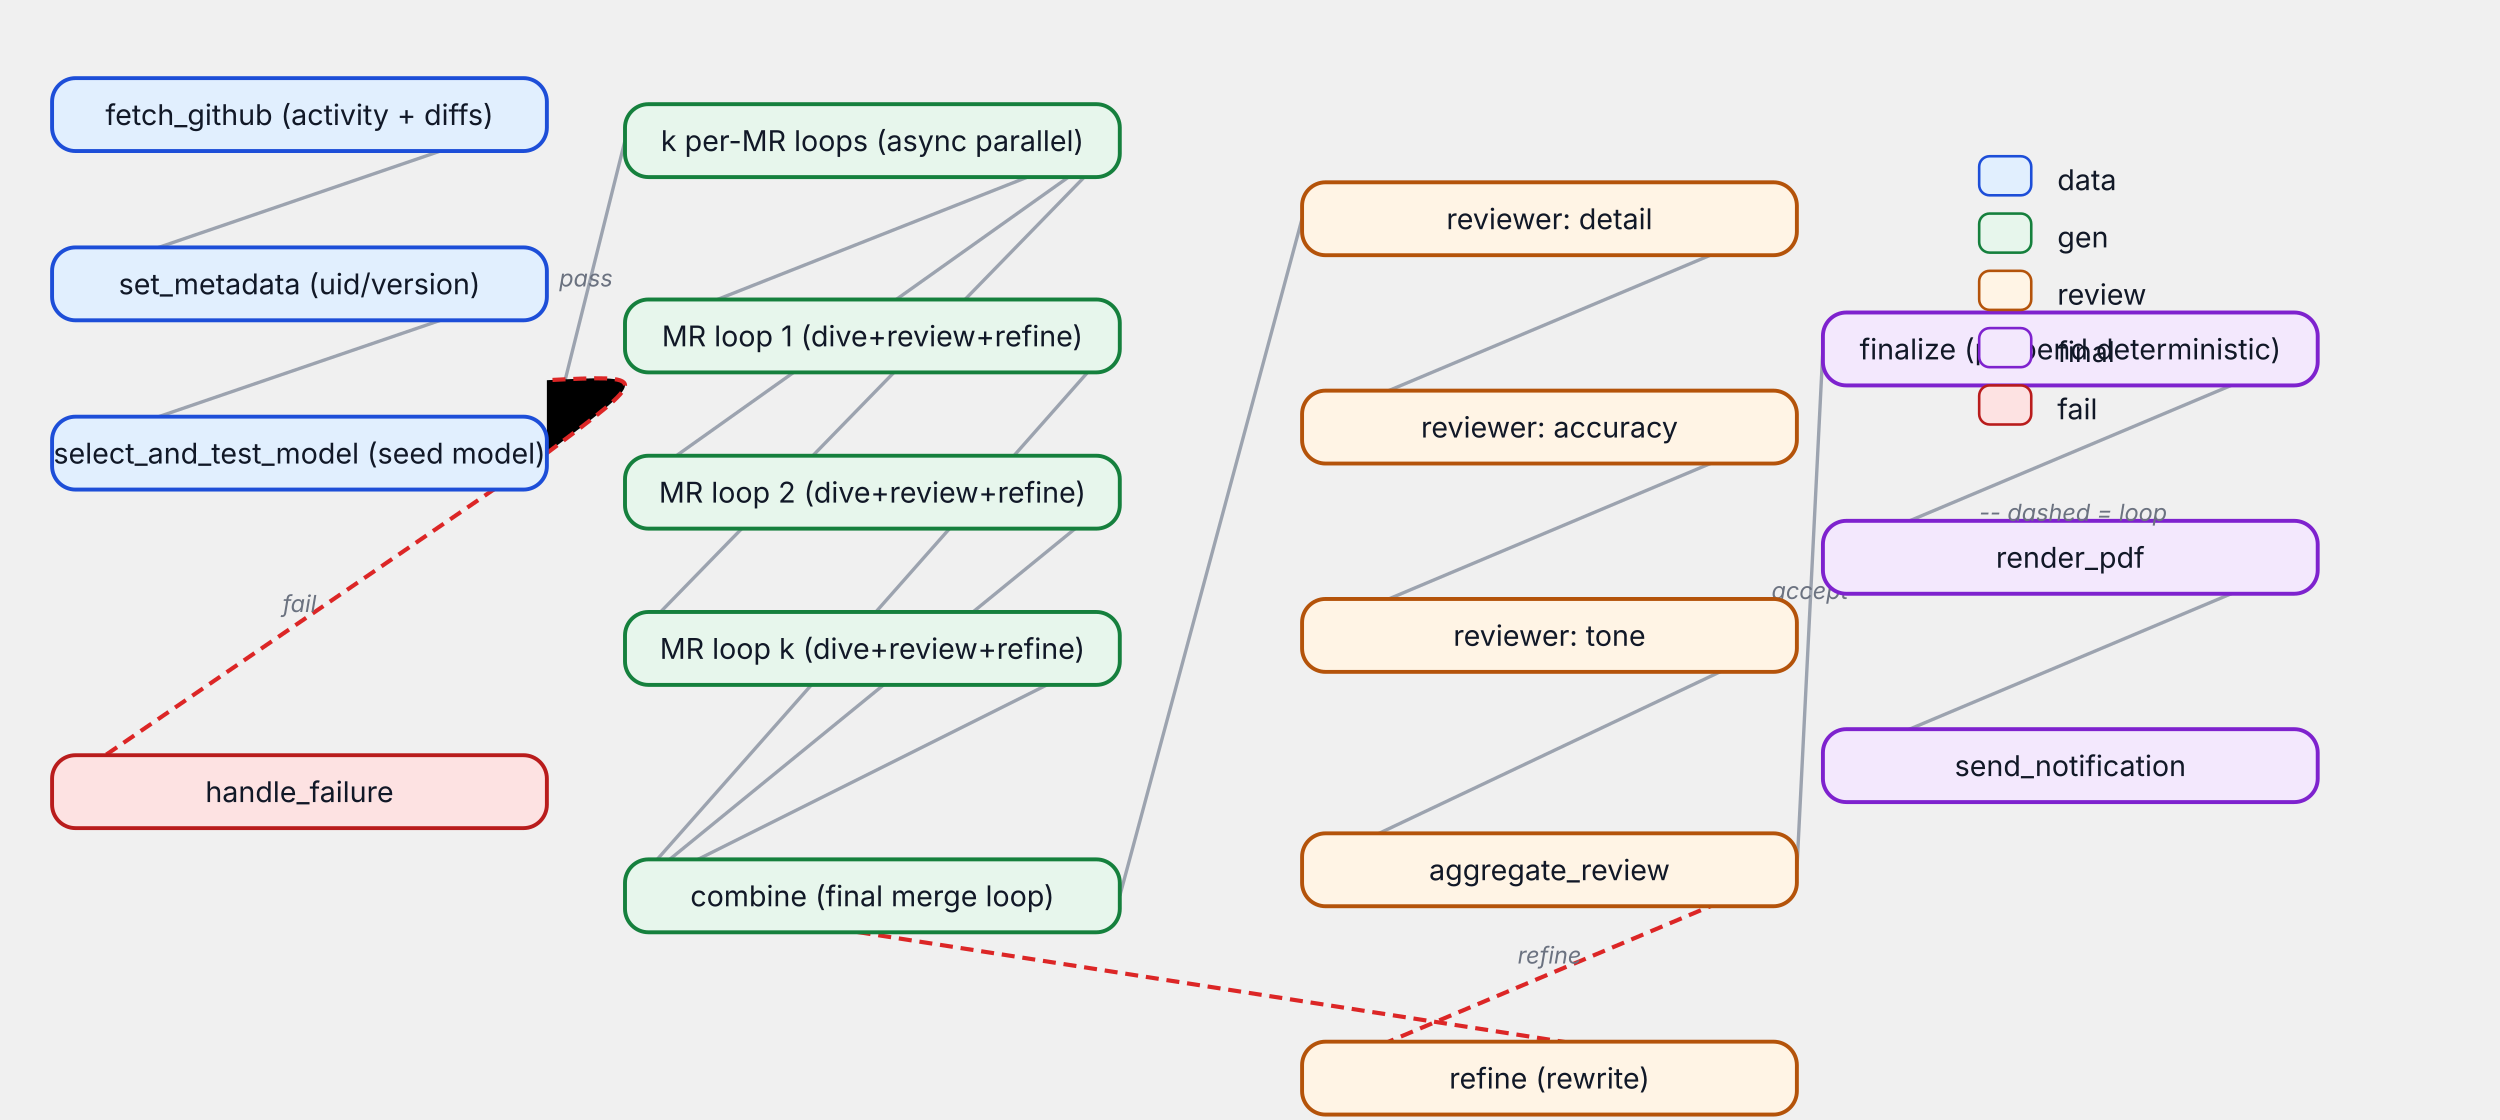
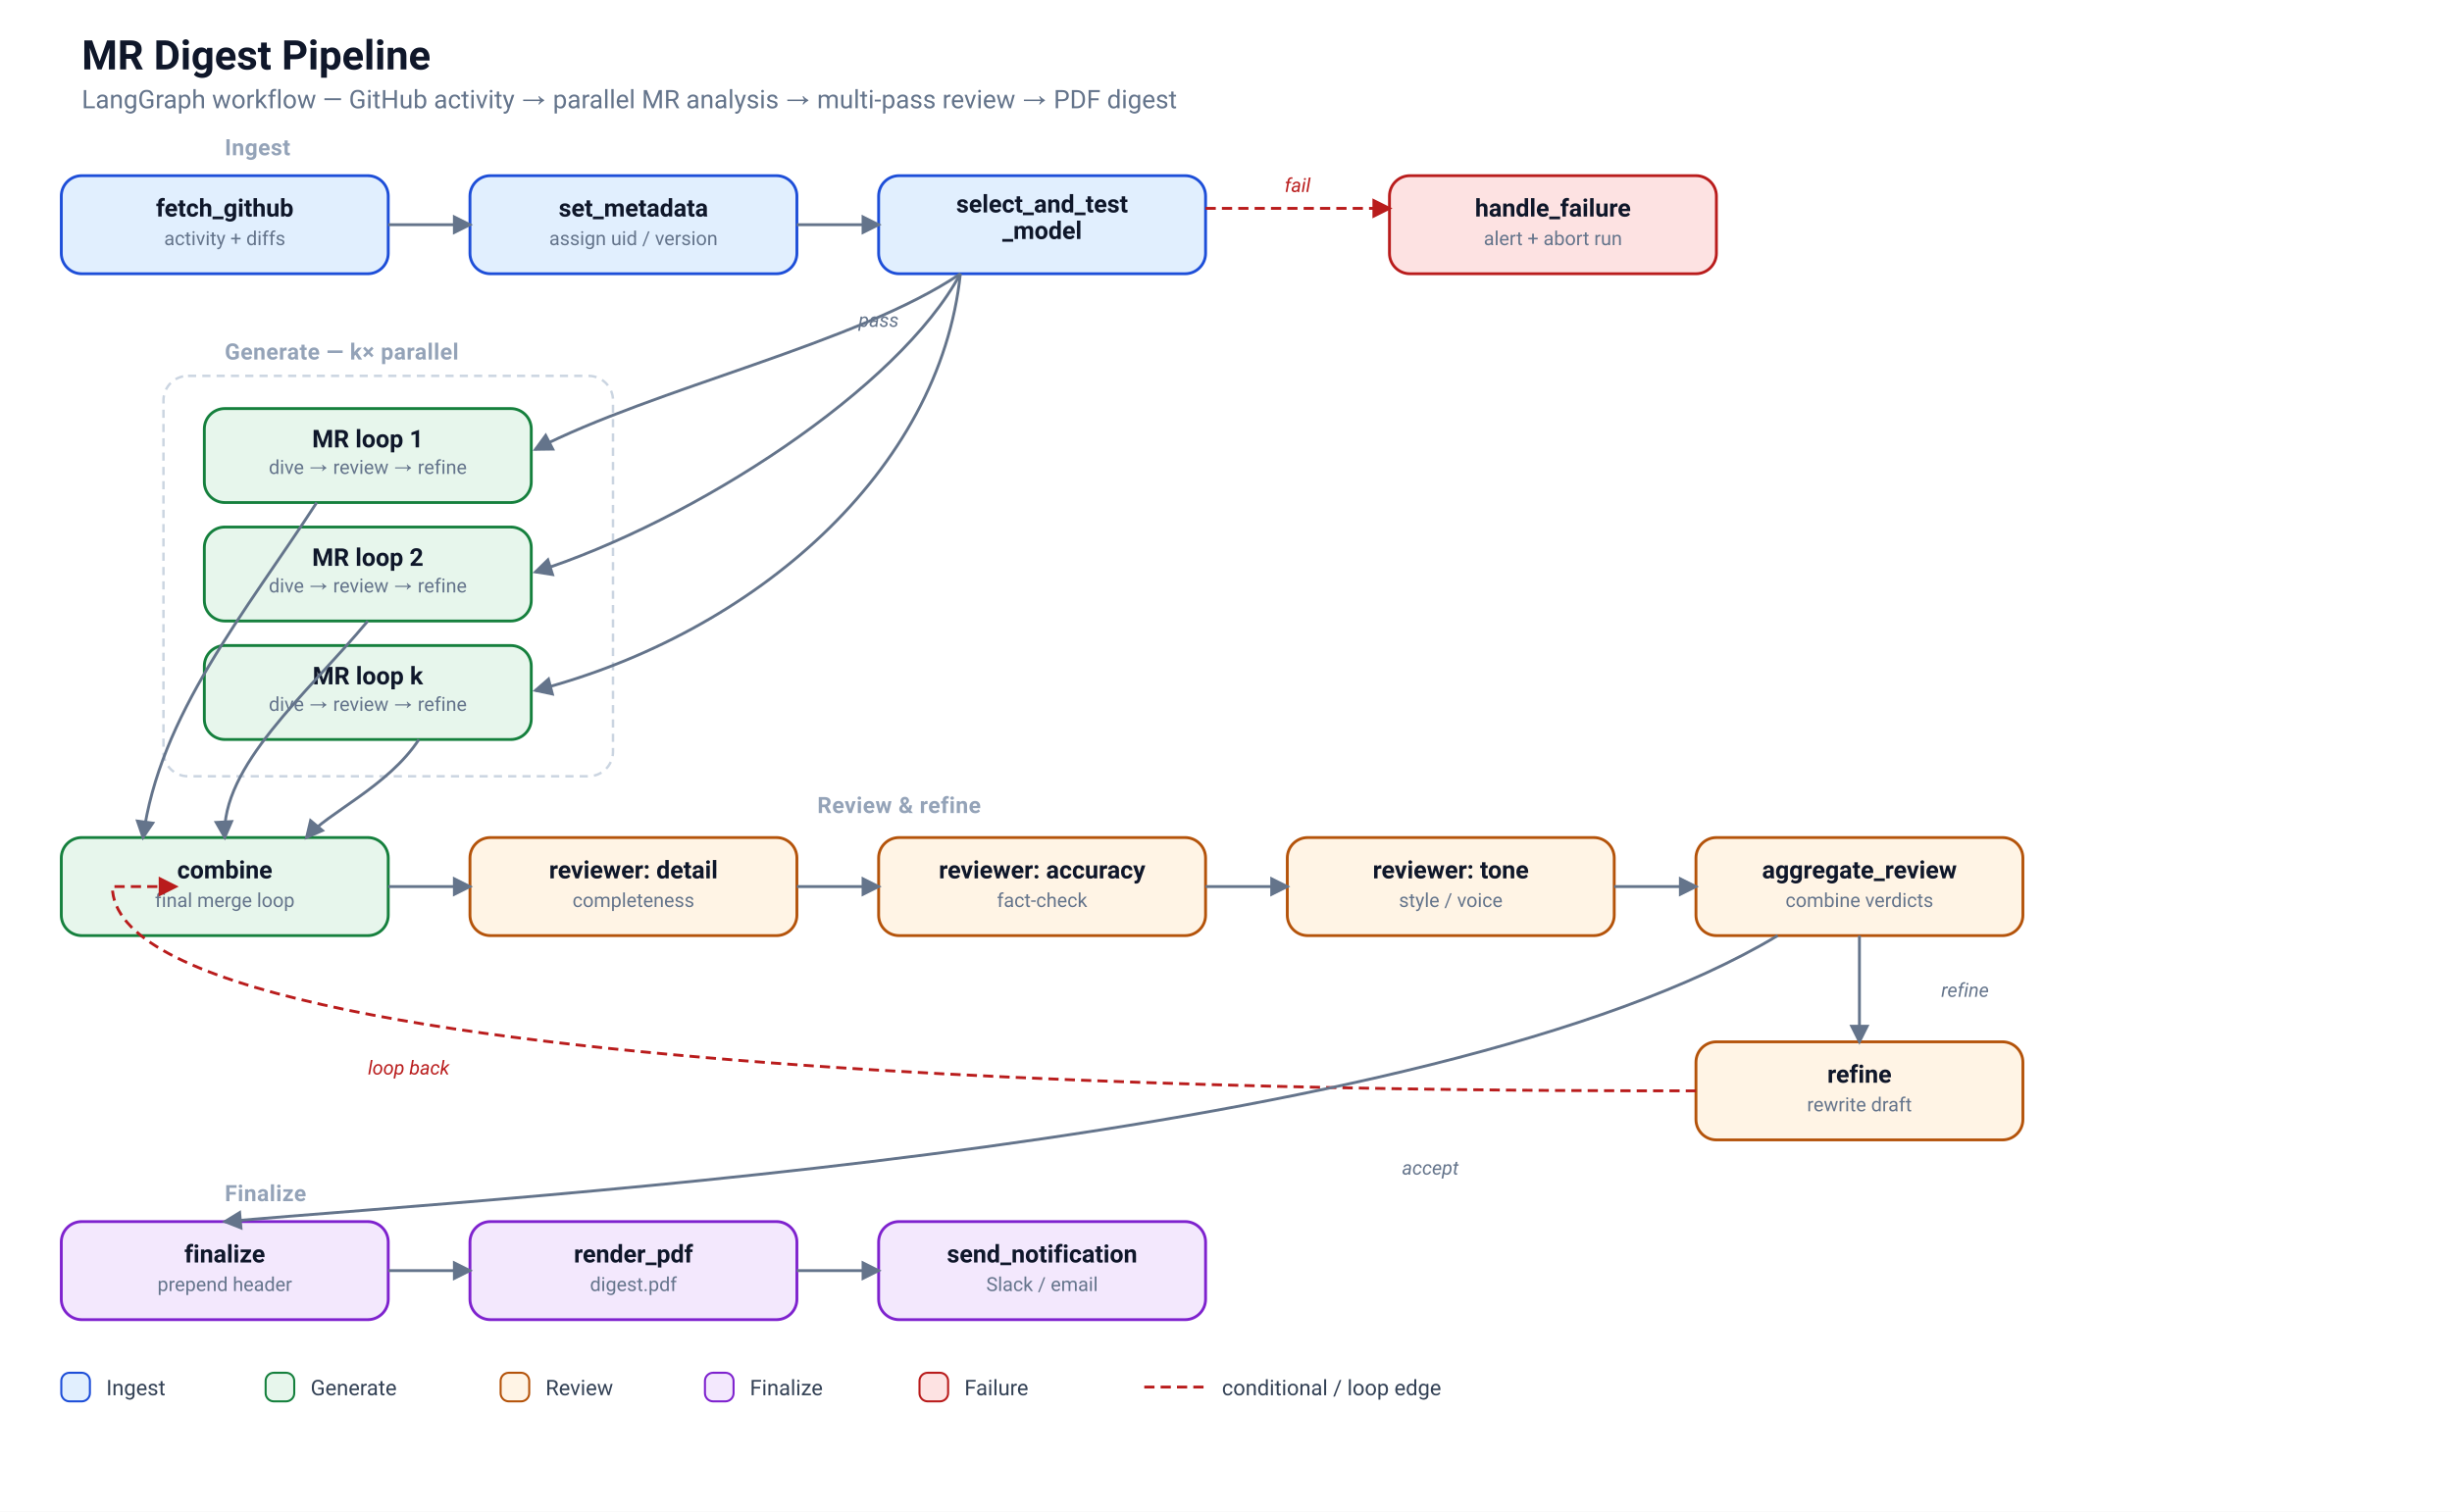
- <svg xmlns="http://www.w3.org/2000/svg" width="960" height="430" viewBox="0 0 960 430">
-   <style> text{font-family:Inter,Helvetica,Arial,sans-serif;fill:#111827;font-size:11px} .sub{font-size:9px;fill:#374151} .lbl{font-size:9px;fill:#6b7280;font-style:italic} .edge{stroke:#9ca3af;stroke-width:1.3;fill:none} .cycle{stroke:#dc2626;stroke-width:1.6;stroke-dasharray:5,3} .legend{font-size:10px;fill:#111827} </style>
-   <line class="edge" x1="210" y1="44" x2="20" y2="109" />
-   <line class="edge" x1="210" y1="109" x2="20" y2="174" />
-   <line class="edge" x1="210" y1="174" x2="240" y2="54" />
-   <text class="lbl" x="225" y="110" text-anchor="middle">pass</text>
-   <path class="cycle" d="M 210 174 C 250 144, 250 144, 210 146" />
-   <line class="edge cycle" x1="210" y1="174" x2="20" y2="304" />
-   <text class="lbl" x="115" y="235" text-anchor="middle">fail</text>
-   <line class="edge" x1="430" y1="54" x2="240" y2="129" />
-   <line class="edge" x1="430" y1="54" x2="240" y2="189" />
-   <line class="edge" x1="430" y1="54" x2="240" y2="249" />
-   <line class="edge" x1="430" y1="129" x2="240" y2="344" />
-   <line class="edge" x1="430" y1="189" x2="240" y2="344" />
-   <line class="edge" x1="430" y1="249" x2="240" y2="344" />
-   <line class="edge" x1="430" y1="344" x2="500" y2="84" />
-   <line class="edge" x1="690" y1="84" x2="500" y2="164" />
-   <line class="edge" x1="690" y1="164" x2="500" y2="244" />
-   <line class="edge" x1="690" y1="244" x2="500" y2="334" />
-   <line class="edge" x1="690" y1="334" x2="700" y2="134" />
-   <text class="lbl" x="695" y="230" text-anchor="middle">accept</text>
-   <line class="edge cycle" x1="690" y1="334" x2="500" y2="414" />
-   <text class="lbl" x="595" y="370" text-anchor="middle">refine</text>
-   <line class="edge cycle" x1="690" y1="414" x2="240" y2="344" />
-   <line class="edge" x1="890" y1="134" x2="700" y2="214" />
-   <line class="edge" x1="890" y1="214" x2="700" y2="294" />
-   <rect x="20" y="30" width="190" height="28" rx="9" fill="#e1effe" stroke="#1d4ed8" stroke-width="1.5" />
-   <text x="115" y="48" text-anchor="middle">fetch_github (activity + diffs)</text>
-   <rect x="20" y="95" width="190" height="28" rx="9" fill="#e1effe" stroke="#1d4ed8" stroke-width="1.5" />
-   <text x="115" y="113" text-anchor="middle">set_metadata (uid/version)</text>
-   <rect x="20" y="160" width="190" height="28" rx="9" fill="#e1effe" stroke="#1d4ed8" stroke-width="1.5" />
-   <text x="115" y="178" text-anchor="middle">select_and_test_model (seed model)</text>
-   <rect x="240" y="40" width="190" height="28" rx="9" fill="#e7f6ec" stroke="#15803d" stroke-width="1.5" />
-   <text x="335" y="58" text-anchor="middle">k per-MR loops (async parallel)</text>
-   <rect x="240" y="115" width="190" height="28" rx="9" fill="#e7f6ec" stroke="#15803d" stroke-width="1.5" />
-   <text x="335" y="133" text-anchor="middle">MR loop 1 (dive+review+refine)</text>
-   <rect x="240" y="175" width="190" height="28" rx="9" fill="#e7f6ec" stroke="#15803d" stroke-width="1.5" />
-   <text x="335" y="193" text-anchor="middle">MR loop 2 (dive+review+refine)</text>
-   <rect x="240" y="235" width="190" height="28" rx="9" fill="#e7f6ec" stroke="#15803d" stroke-width="1.5" />
-   <text x="335" y="253" text-anchor="middle">MR loop k (dive+review+refine)</text>
-   <rect x="240" y="330" width="190" height="28" rx="9" fill="#e7f6ec" stroke="#15803d" stroke-width="1.5" />
-   <text x="335" y="348" text-anchor="middle">combine (final merge loop)</text>
-   <rect x="500" y="70" width="190" height="28" rx="9" fill="#fff4e5" stroke="#b4530a" stroke-width="1.5" />
-   <text x="595" y="88" text-anchor="middle">reviewer: detail</text>
-   <rect x="500" y="150" width="190" height="28" rx="9" fill="#fff4e5" stroke="#b4530a" stroke-width="1.5" />
-   <text x="595" y="168" text-anchor="middle">reviewer: accuracy</text>
-   <rect x="500" y="230" width="190" height="28" rx="9" fill="#fff4e5" stroke="#b4530a" stroke-width="1.5" />
-   <text x="595" y="248" text-anchor="middle">reviewer: tone</text>
-   <rect x="500" y="320" width="190" height="28" rx="9" fill="#fff4e5" stroke="#b4530a" stroke-width="1.5" />
-   <text x="595" y="338" text-anchor="middle">aggregate_review</text>
-   <rect x="500" y="400" width="190" height="28" rx="9" fill="#fff4e5" stroke="#b4530a" stroke-width="1.5" />
-   <text x="595" y="418" text-anchor="middle">refine (rewrite)</text>
-   <rect x="700" y="120" width="190" height="28" rx="9" fill="#f3e8fd" stroke="#7e22ce" stroke-width="1.5" />
-   <text x="795" y="138" text-anchor="middle">finalize (prepend deterministic)</text>
-   <rect x="700" y="200" width="190" height="28" rx="9" fill="#f3e8fd" stroke="#7e22ce" stroke-width="1.5" />
-   <text x="795" y="218" text-anchor="middle">render_pdf</text>
-   <rect x="700" y="280" width="190" height="28" rx="9" fill="#f3e8fd" stroke="#7e22ce" stroke-width="1.5" />
-   <text x="795" y="298" text-anchor="middle">send_notification</text>
-   <rect x="20" y="290" width="190" height="28" rx="9" fill="#fde2e2" stroke="#b91c1c" stroke-width="1.5" />
-   <text x="115" y="308" text-anchor="middle">handle_failure</text>
-   <g class="legend">
-     <rect x="760" y="60" width="20" height="15" rx="4" fill="#e1effe" stroke="#1d4ed8" />
-     <text x="790" y="73">data</text>
-     <rect x="760" y="82" width="20" height="15" rx="4" fill="#e7f6ec" stroke="#15803d" />
-     <text x="790" y="95">gen</text>
-     <rect x="760" y="104" width="20" height="15" rx="4" fill="#fff4e5" stroke="#b4530a" />
-     <text x="790" y="117">review</text>
-     <rect x="760" y="126" width="20" height="15" rx="4" fill="#f3e8fd" stroke="#7e22ce" />
-     <text x="790" y="139">final</text>
-     <rect x="760" y="148" width="20" height="15" rx="4" fill="#fde2e2" stroke="#b91c1c" />
-     <text x="790" y="161">fail</text>
-     <text x="760" y="200" class="lbl">-- dashed = loop</text>
+ <svg xmlns="http://www.w3.org/2000/svg" viewBox="0 0 1200 740" width="1200" height="740" font-family="-apple-system, 'Segoe UI', Roboto, Helvetica, Arial, sans-serif">
+   <defs>
+     <marker id="arrow" viewBox="0 0 10 10" refX="8.5" refY="5" markerWidth="7" markerHeight="7" orient="auto-start-reverse">
+       <path d="M0,0 L10,5 L0,10 z" fill="#64748b" />
+     </marker>
+     <marker id="arrowRed" viewBox="0 0 10 10" refX="8.5" refY="5" markerWidth="7" markerHeight="7" orient="auto-start-reverse">
+       <path d="M0,0 L10,5 L0,10 z" fill="#b91c1c" />
+     </marker>
+   </defs>
+   <style>
+     .title{font-size:20px;font-weight:700;fill:#0f172a}
+     .subtitle{font-size:12.5px;fill:#64748b}
+     .band{font-size:11px;font-weight:700;fill:#94a3b8;letter-spacing:.02em}
+     .nodeTitle{font-size:12px;font-weight:600;fill:#0f172a}
+     .nodeSub{font-size:9.5px;fill:#64748b}
+     .edgeLbl{font-size:9.5px;fill:#64748b;font-style:italic}
+     .edgeLblRed{font-size:9.5px;fill:#b91c1c;font-style:italic}
+     .legend{font-size:10.5px;fill:#334155}
+     .edge{stroke:#64748b;stroke-width:1.4;fill:none;marker-end:url(#arrow)}
+     .edgeLoop{stroke:#b91c1c;stroke-width:1.4;fill:none;stroke-dasharray:5,3;marker-end:url(#arrowRed)}
+     .node{stroke-width:1.4}
+   </style>
+   <rect x="0" y="0" width="1200" height="740" fill="#ffffff" />
+   <text x="40" y="34" class="title">MR Digest Pipeline</text>
+   <text x="40" y="53" class="subtitle">LangGraph workflow — GitHub activity → parallel MR analysis → multi-pass review → PDF digest</text>
+   <text x="110" y="76" class="band">Ingest</text>
+   <rect x="30" y="86" width="160" height="48" rx="10" class="node" fill="#e1effe" stroke="#1d4ed8" />
+   <text x="110" y="106" text-anchor="middle" class="nodeTitle">fetch_github</text>
+   <text x="110" y="120" text-anchor="middle" class="nodeSub">activity + diffs</text>
+   <rect x="230" y="86" width="160" height="48" rx="10" class="node" fill="#e1effe" stroke="#1d4ed8" />
+   <text x="310" y="106" text-anchor="middle" class="nodeTitle">set_metadata</text>
+   <text x="310" y="120" text-anchor="middle" class="nodeSub">assign uid / version</text>
+   <rect x="430" y="86" width="160" height="48" rx="10" class="node" fill="#e1effe" stroke="#1d4ed8" />
+   <text x="510" y="104" text-anchor="middle" class="nodeTitle">select_and_test</text>
+   <text x="510" y="117" text-anchor="middle" class="nodeTitle">_model</text>
+   <rect x="680" y="86" width="160" height="48" rx="10" class="node" fill="#fde2e2" stroke="#b91c1c" />
+   <text x="760" y="106" text-anchor="middle" class="nodeTitle">handle_failure</text>
+   <text x="760" y="120" text-anchor="middle" class="nodeSub">alert + abort run</text>
+   <path class="edge" d="M190,110 L230,110" />
+   <path class="edge" d="M390,110 L430,110" />
+   <path class="edgeLoop" d="M590,102 L680,102" />
+   <text x="635" y="94" text-anchor="middle" class="edgeLblRed">fail</text>
+   <text x="110" y="176" class="band">Generate — k× parallel</text>
+   <rect x="80" y="184" width="220" height="196" rx="12" fill="none" stroke="#cbd5e1" stroke-width="1.2" stroke-dasharray="4,3" />
+   <rect x="100" y="200" width="160" height="46" rx="10" class="node" fill="#e7f6ec" stroke="#15803d" />
+   <text x="180" y="219" text-anchor="middle" class="nodeTitle">MR loop 1</text>
+   <text x="180" y="232" text-anchor="middle" class="nodeSub">dive → review → refine</text>
+   <rect x="100" y="258" width="160" height="46" rx="10" class="node" fill="#e7f6ec" stroke="#15803d" />
+   <text x="180" y="277" text-anchor="middle" class="nodeTitle">MR loop 2</text>
+   <text x="180" y="290" text-anchor="middle" class="nodeSub">dive → review → refine</text>
+   <rect x="100" y="316" width="160" height="46" rx="10" class="node" fill="#e7f6ec" stroke="#15803d" />
+   <text x="180" y="335" text-anchor="middle" class="nodeTitle">MR loop k</text>
+   <text x="180" y="348" text-anchor="middle" class="nodeSub">dive → review → refine</text>
+   <path class="edge" d="M470,134 C420,168 320,190 262,220" />
+   <path class="edge" d="M470,134 C440,190 340,255 262,280" />
+   <path class="edge" d="M470,134 C460,230 370,310 262,338" />
+   <text x="430" y="160" text-anchor="middle" class="edgeLbl">pass</text>
+   <text x="440" y="398" class="band" text-anchor="middle">Review &amp; refine</text>
+   <rect x="30" y="410" width="160" height="48" rx="10" class="node" fill="#e7f6ec" stroke="#15803d" />
+   <text x="110" y="430" text-anchor="middle" class="nodeTitle">combine</text>
+   <text x="110" y="444" text-anchor="middle" class="nodeSub">final merge loop</text>
+   <path class="edge" d="M155,246 C120,300 78,350 70,410" />
+   <path class="edge" d="M180,304 C150,340 108,375 110,410" />
+   <path class="edge" d="M205,362 C190,385 160,398 150,410" />
+   <rect x="230" y="410" width="160" height="48" rx="10" class="node" fill="#fff4e5" stroke="#b4530a" />
+   <text x="310" y="430" text-anchor="middle" class="nodeTitle">reviewer: detail</text>
+   <text x="310" y="444" text-anchor="middle" class="nodeSub">completeness</text>
+   <rect x="430" y="410" width="160" height="48" rx="10" class="node" fill="#fff4e5" stroke="#b4530a" />
+   <text x="510" y="430" text-anchor="middle" class="nodeTitle">reviewer: accuracy</text>
+   <text x="510" y="444" text-anchor="middle" class="nodeSub">fact-check</text>
+   <rect x="630" y="410" width="160" height="48" rx="10" class="node" fill="#fff4e5" stroke="#b4530a" />
+   <text x="710" y="430" text-anchor="middle" class="nodeTitle">reviewer: tone</text>
+   <text x="710" y="444" text-anchor="middle" class="nodeSub">style / voice</text>
+   <rect x="830" y="410" width="160" height="48" rx="10" class="node" fill="#fff4e5" stroke="#b4530a" />
+   <text x="910" y="430" text-anchor="middle" class="nodeTitle">aggregate_review</text>
+   <text x="910" y="444" text-anchor="middle" class="nodeSub">combine verdicts</text>
+   <path class="edge" d="M190,434 L230,434" />
+   <path class="edge" d="M390,434 L430,434" />
+   <path class="edge" d="M590,434 L630,434" />
+   <path class="edge" d="M790,434 L830,434" />
+   <rect x="830" y="510" width="160" height="48" rx="10" class="node" fill="#fff4e5" stroke="#b4530a" />
+   <text x="910" y="530" text-anchor="middle" class="nodeTitle">refine</text>
+   <text x="910" y="544" text-anchor="middle" class="nodeSub">rewrite draft</text>
+   <path class="edge" d="M910,458 L910,510" />
+   <text x="950" y="488" class="edgeLbl">refine</text>
+   <path class="edgeLoop" d="M830,534 C700,534 55,534 55,434 L86,434" />
+   <text x="200" y="526" text-anchor="middle" class="edgeLblRed">loop back</text>
+   <text x="110" y="588" class="band">Finalize</text>
+   <rect x="30" y="598" width="160" height="48" rx="10" class="node" fill="#f3e8fd" stroke="#7e22ce" />
+   <text x="110" y="618" text-anchor="middle" class="nodeTitle">finalize</text>
+   <text x="110" y="632" text-anchor="middle" class="nodeSub">prepend header</text>
+   <rect x="230" y="598" width="160" height="48" rx="10" class="node" fill="#f3e8fd" stroke="#7e22ce" />
+   <text x="310" y="618" text-anchor="middle" class="nodeTitle">render_pdf</text>
+   <text x="310" y="632" text-anchor="middle" class="nodeSub">digest.pdf</text>
+   <rect x="430" y="598" width="160" height="48" rx="10" class="node" fill="#f3e8fd" stroke="#7e22ce" />
+   <text x="510" y="618" text-anchor="middle" class="nodeTitle">send_notification</text>
+   <text x="510" y="632" text-anchor="middle" class="nodeSub">Slack / email</text>
+   <path class="edge" d="M190,622 L230,622" />
+   <path class="edge" d="M390,622 L430,622" />
+   <path class="edge" d="M870,458 C700,560 260,585 110,598" />
+   <text x="700" y="575" text-anchor="middle" class="edgeLbl">accept</text>
+   <g>
+     <rect x="30" y="672" width="14" height="14" rx="4" fill="#e1effe" stroke="#1d4ed8" />
+     <text x="52" y="683" class="legend">Ingest</text>
+     <rect x="130" y="672" width="14" height="14" rx="4" fill="#e7f6ec" stroke="#15803d" />
+     <text x="152" y="683" class="legend">Generate</text>
+     <rect x="245" y="672" width="14" height="14" rx="4" fill="#fff4e5" stroke="#b4530a" />
+     <text x="267" y="683" class="legend">Review</text>
+     <rect x="345" y="672" width="14" height="14" rx="4" fill="#f3e8fd" stroke="#7e22ce" />
+     <text x="367" y="683" class="legend">Finalize</text>
+     <rect x="450" y="672" width="14" height="14" rx="4" fill="#fde2e2" stroke="#b91c1c" />
+     <text x="472" y="683" class="legend">Failure</text>
+     <line x1="560" y1="679" x2="590" y2="679" stroke="#b91c1c" stroke-width="1.4" stroke-dasharray="5,3" />
+     <text x="598" y="683" class="legend">conditional / loop edge</text>
  </g>
</svg>
